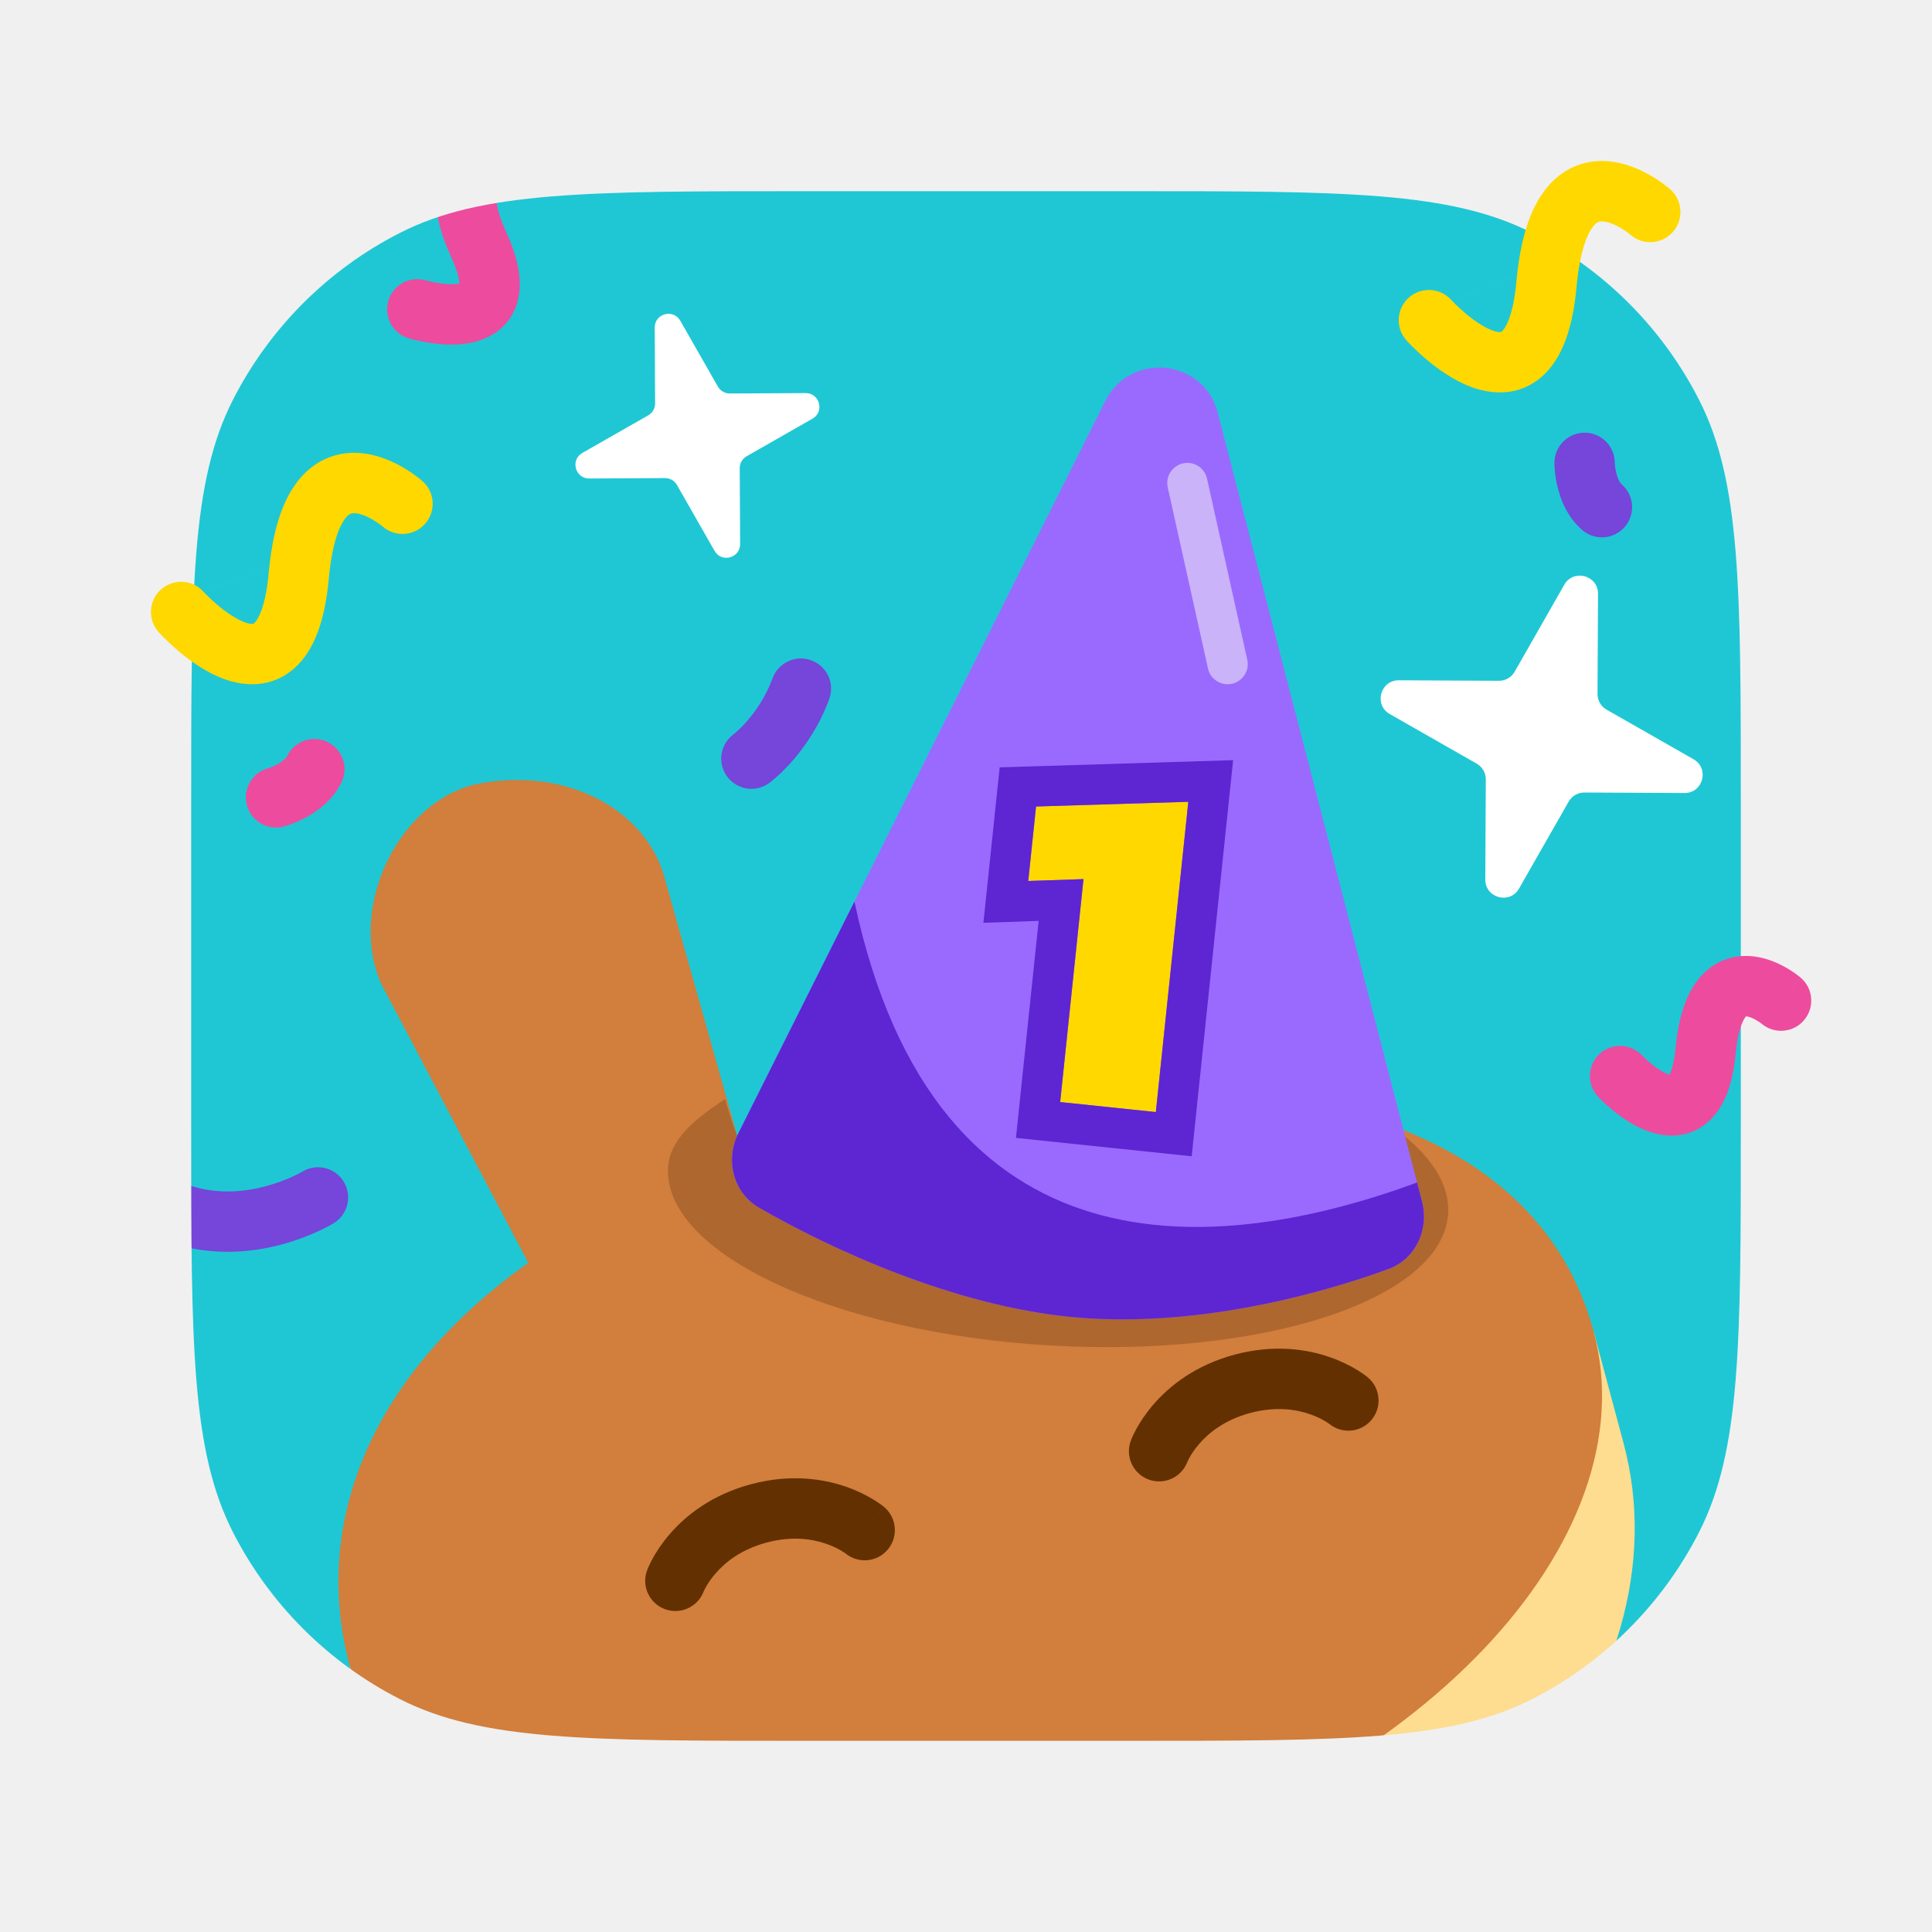
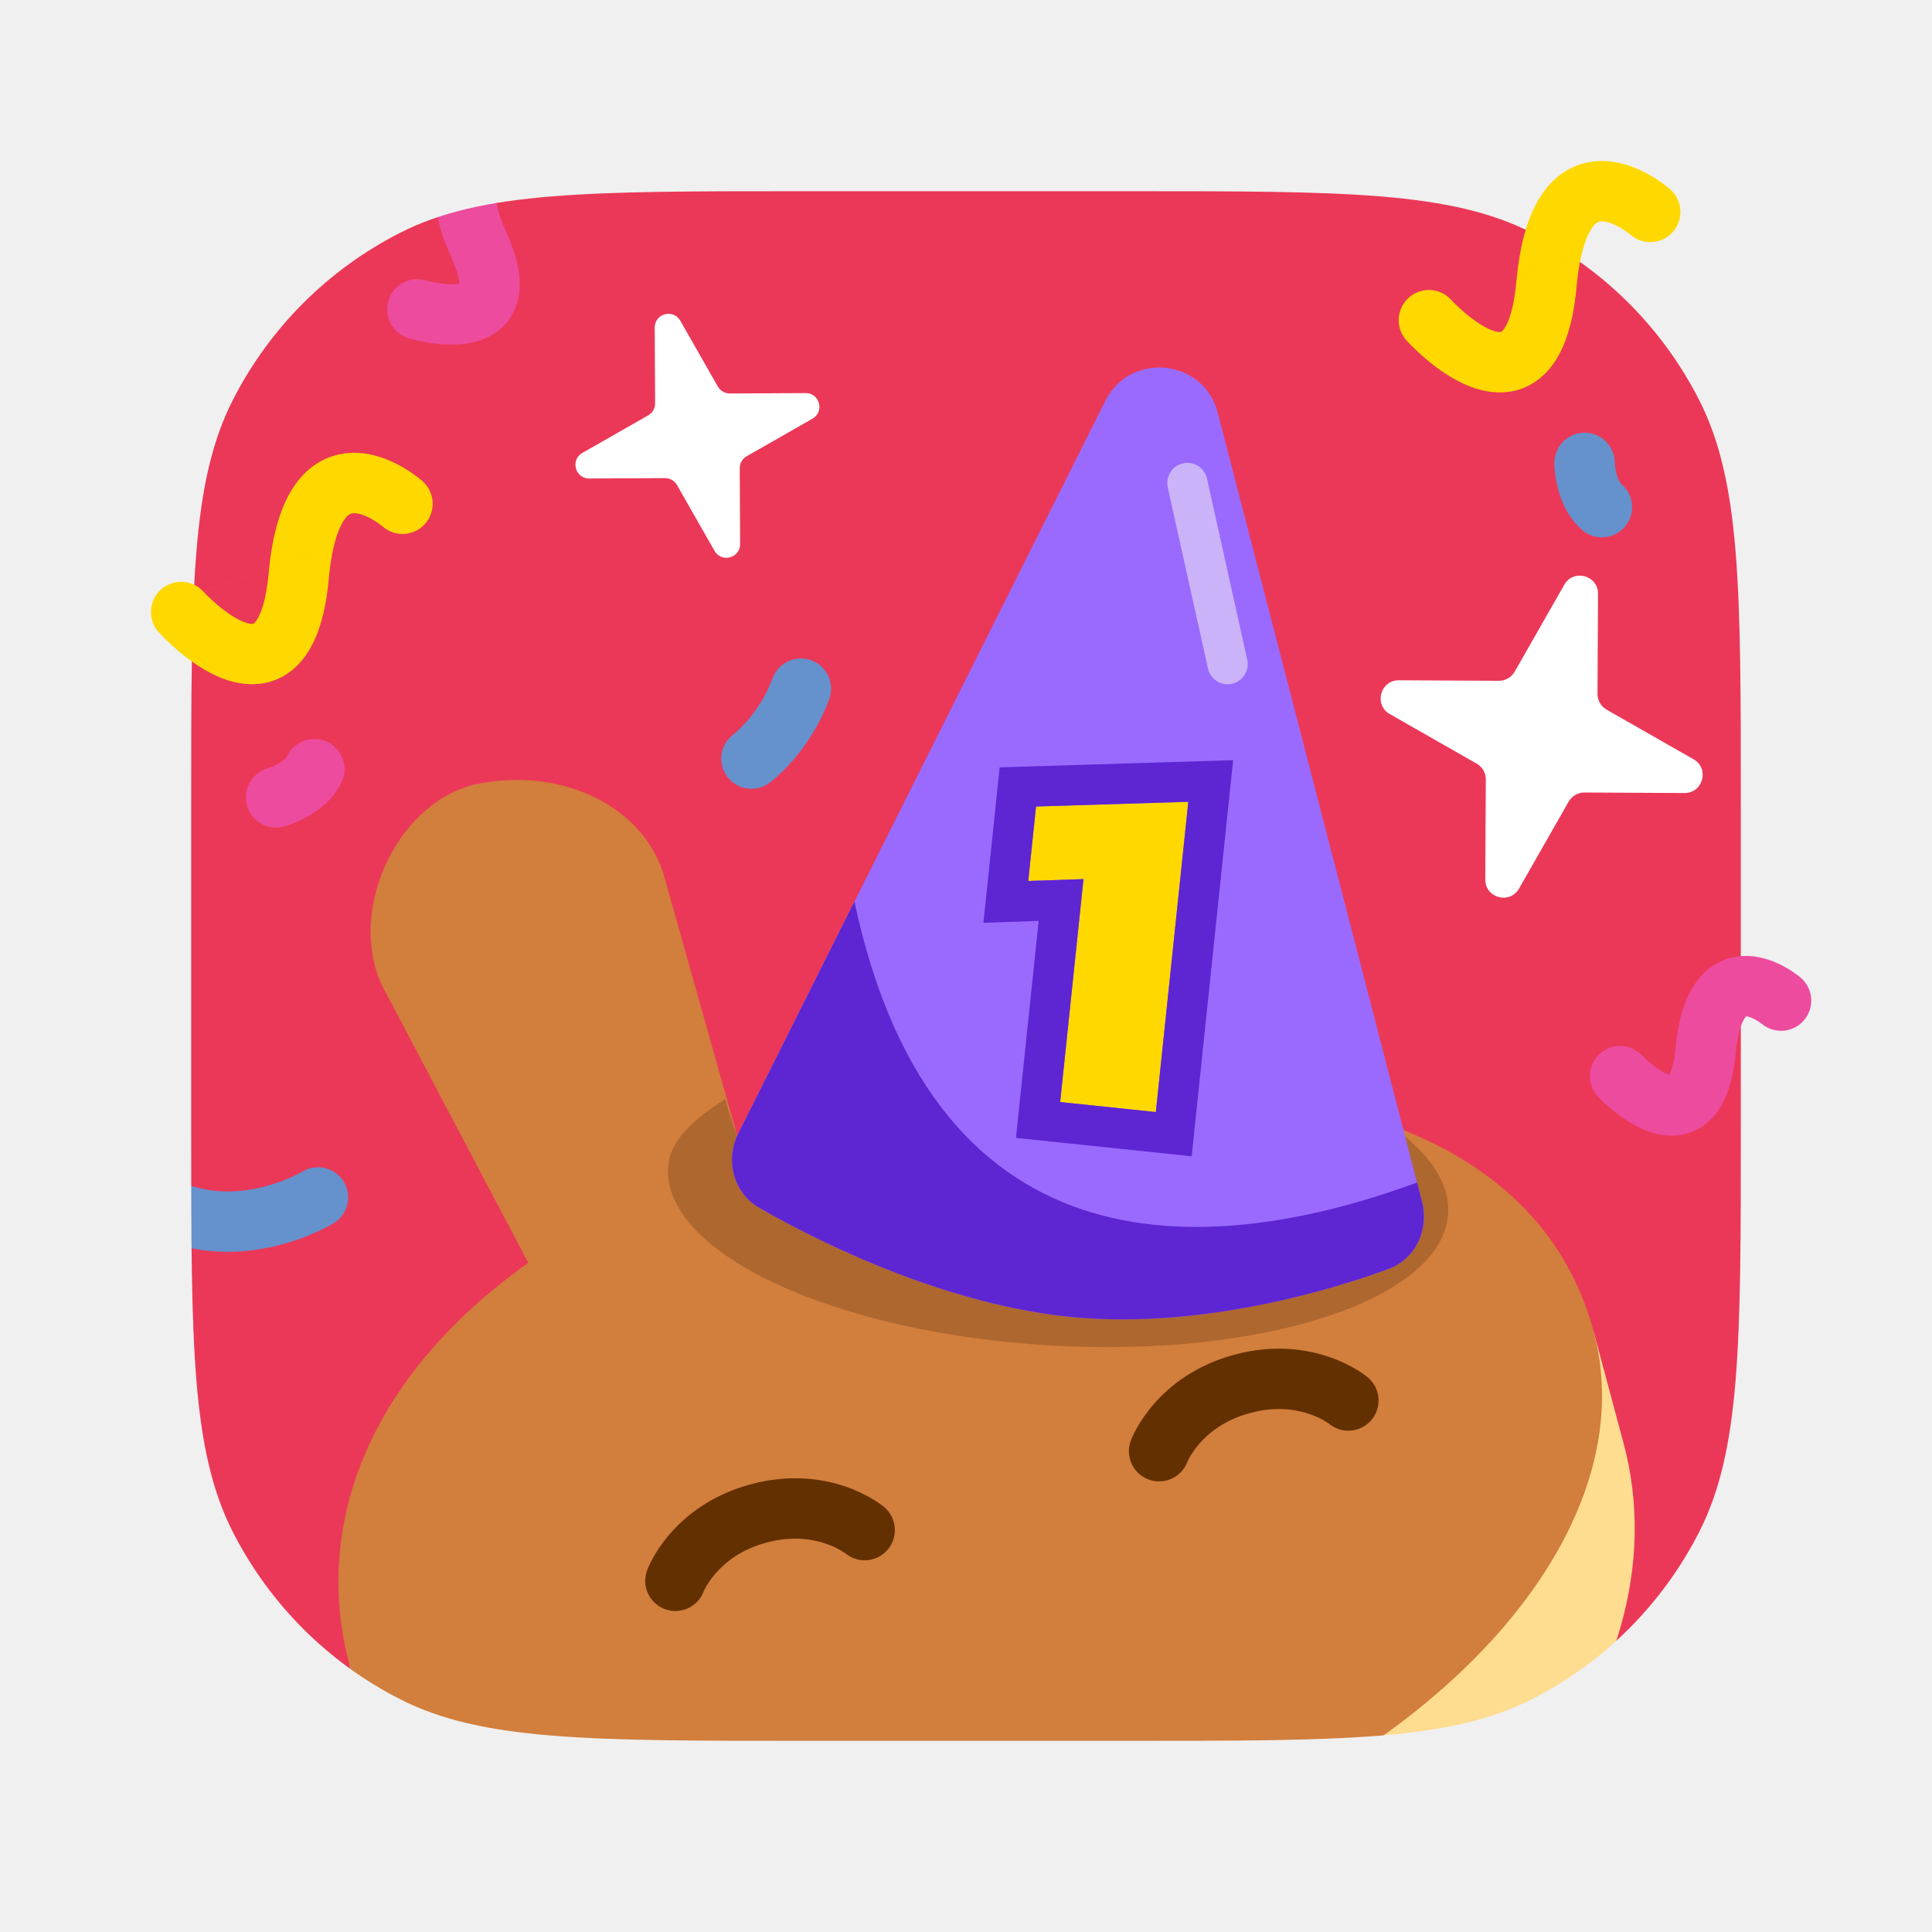
<svg xmlns="http://www.w3.org/2000/svg" width="192" height="192" fill="none" viewBox="0 0 192 192">
  <mask id="mask0" width="154" height="154" x="19" y="19" maskUnits="userSpaceOnUse" style="mask-type:alpha">
    <path fill="#EFF3F5" d="M19 79.8C19 58.518 19 47.877 23.142 39.748C26.785 32.598 32.598 26.785 39.748 23.142C47.877 19 58.518 19 79.8 19H112.2C133.482 19 144.123 19 152.252 23.142C159.402 26.785 165.215 32.598 168.858 39.748C173 47.877 173 58.518 173 79.8V112.2C173 133.482 173 144.123 168.858 152.252C165.215 159.402 159.402 165.215 152.252 168.858C144.123 173 133.482 173 112.2 173H79.8C58.518 173 47.877 173 39.748 168.858C32.598 165.215 26.785 159.402 23.142 152.252C19 144.123 19 133.482 19 112.2V79.8Z" />
  </mask>
  <g mask="url(#mask0)">
-     <path fill="#1FC7D4" d="M6 6H186V186H6V6Z" />
+     <path fill="#eb3858" d="M6 6H186V186H6V6Z" />
    <path fill="#FEDC90" d="M161.351 143.439C167.804 167.523 145.358 194.463 111.216 203.611C77.073 212.76 44.164 200.652 37.711 176.568L34.736 165.468L158.377 132.339L161.351 143.439Z" />
    <path fill="#D27E3C" fill-rule="evenodd" d="M38 98C34.513 90.715 39.198 80.091 47 78C56 75.997 64.203 80.363 66.048 87.248L74 115.5C78.059 113.82 81.956 112.324 86.434 111.124C90.808 109.952 95.15 109.086 99.408 108.511L97.5 101.5C95.655 94.615 98 88.546 107.5 86C115.302 83.909 121.877 88.447 122.5 96.5L122.5 108.511C142.261 110.296 154.69 118.578 158.377 132.339C163.967 153.203 140.822 177.534 106.679 186.682C72.537 195.831 40.327 186.333 34.736 165.468C31.068 151.778 36.436 136.907 52.5 125.5L38 98Z" clip-rule="evenodd" />
    <path fill="#AE672F" d="M143.912 120.602C143.409 129.106 125.647 134.972 104.24 133.703C82.834 132.435 65.889 124.512 66.393 116.008C66.552 113.336 68.922 111.246 72.066 109.234C72.066 109.234 73.585 114.889 74.601 114.888C81.43 113.089 96.703 102.352 106.065 102.906C127.472 104.175 144.416 112.097 143.912 120.602Z" />
-     <path fill="#7645D9" fill-rule="evenodd" d="M34.156 117.431C35.022 118.843 34.58 120.69 33.168 121.557L31.599 119C33.168 121.557 33.167 121.557 33.166 121.558L33.164 121.559L33.159 121.562L33.147 121.57L33.115 121.589C33.091 121.603 33.059 121.622 33.02 121.644C32.943 121.689 32.838 121.749 32.708 121.82C32.446 121.961 32.08 122.15 31.622 122.362C30.71 122.783 29.415 123.302 27.85 123.712C24.74 124.527 20.372 124.954 15.841 123.082C13.61 122.16 11.944 120.949 10.811 119.484C9.662 118.001 9.188 116.422 9.092 114.998C9 113.611 9.267 112.415 9.535 111.594C9.672 111.176 9.816 110.833 9.932 110.582C9.991 110.456 10.044 110.351 10.086 110.27C10.107 110.23 10.126 110.195 10.142 110.166L10.163 110.128L10.172 110.112L10.177 110.105L10.178 110.101C10.179 110.1 10.18 110.098 12.778 111.598L10.18 110.098C11.009 108.663 12.843 108.172 14.278 109C15.7 109.821 16.196 111.63 15.399 113.059C15.395 113.067 15.386 113.084 15.374 113.11C15.342 113.179 15.29 113.299 15.239 113.457C15.131 113.788 15.052 114.193 15.079 114.598C15.104 114.966 15.215 115.372 15.555 115.811C15.909 116.269 16.634 116.917 18.132 117.536C21.06 118.746 23.997 118.519 26.33 117.908C27.485 117.605 28.445 117.22 29.107 116.914C29.436 116.762 29.687 116.632 29.846 116.546C29.926 116.503 29.982 116.471 30.013 116.453L30.04 116.437L30.036 116.439L30.033 116.441M34.156 117.431C33.291 116.022 31.451 115.579 30.041 116.437L34.156 117.431ZM30.041 116.437C30.038 116.438 30.034 116.44 30.031 116.442L30.041 116.437Z" clip-rule="evenodd" />
-     <path fill="#7645D9" fill-rule="evenodd" d="M74.674 75.391C76.451 77.808 76.452 77.807 76.453 77.807L76.455 77.805L76.458 77.803L76.466 77.797L76.486 77.782C76.501 77.771 76.519 77.757 76.54 77.741C76.582 77.709 76.635 77.667 76.7 77.615C76.828 77.511 77 77.368 77.205 77.184C77.615 76.819 78.161 76.291 78.763 75.603C79.961 74.231 81.414 72.182 82.409 69.472C82.98 67.917 82.182 66.193 80.627 65.622C79.072 65.051 77.348 65.849 76.777 67.404C76.093 69.265 75.087 70.692 74.245 71.654C73.827 72.132 73.459 72.486 73.208 72.71C73.084 72.821 72.989 72.899 72.934 72.944C72.907 72.966 72.889 72.98 72.882 72.985C72.882 72.985 72.882 72.985 72.882 72.985C72.882 72.985 72.882 72.985 72.882 72.985C71.56 73.97 71.28 75.838 72.257 77.168C73.239 78.503 75.117 78.789 76.451 77.808L74.674 75.391Z" clip-rule="evenodd" />
+     <path fill="#6591cd" fill-rule="evenodd" d="M34.156 117.431C35.022 118.843 34.58 120.69 33.168 121.557L31.599 119C33.168 121.557 33.167 121.557 33.166 121.558L33.164 121.559L33.159 121.562L33.147 121.57L33.115 121.589C33.091 121.603 33.059 121.622 33.02 121.644C32.943 121.689 32.838 121.749 32.708 121.82C32.446 121.961 32.08 122.15 31.622 122.362C30.71 122.783 29.415 123.302 27.85 123.712C24.74 124.527 20.372 124.954 15.841 123.082C13.61 122.16 11.944 120.949 10.811 119.484C9.662 118.001 9.188 116.422 9.092 114.998C9 113.611 9.267 112.415 9.535 111.594C9.672 111.176 9.816 110.833 9.932 110.582C9.991 110.456 10.044 110.351 10.086 110.27C10.107 110.23 10.126 110.195 10.142 110.166L10.163 110.128L10.172 110.112L10.177 110.105L10.178 110.101C10.179 110.1 10.18 110.098 12.778 111.598L10.18 110.098C11.009 108.663 12.843 108.172 14.278 109C15.7 109.821 16.196 111.63 15.399 113.059C15.395 113.067 15.386 113.084 15.374 113.11C15.342 113.179 15.29 113.299 15.239 113.457C15.131 113.788 15.052 114.193 15.079 114.598C15.104 114.966 15.215 115.372 15.555 115.811C15.909 116.269 16.634 116.917 18.132 117.536C21.06 118.746 23.997 118.519 26.33 117.908C27.485 117.605 28.445 117.22 29.107 116.914C29.436 116.762 29.687 116.632 29.846 116.546C29.926 116.503 29.982 116.471 30.013 116.453L30.04 116.437L30.036 116.439L30.033 116.441M34.156 117.431C33.291 116.022 31.451 115.579 30.041 116.437L34.156 117.431ZM30.041 116.437C30.038 116.438 30.034 116.44 30.031 116.442L30.041 116.437Z" clip-rule="evenodd" />
+     <path fill="#6591cd" fill-rule="evenodd" d="M74.674 75.391C76.451 77.808 76.452 77.807 76.453 77.807L76.455 77.805L76.458 77.803L76.466 77.797L76.486 77.782C76.501 77.771 76.519 77.757 76.54 77.741C76.582 77.709 76.635 77.667 76.7 77.615C76.828 77.511 77 77.368 77.205 77.184C77.615 76.819 78.161 76.291 78.763 75.603C79.961 74.231 81.414 72.182 82.409 69.472C82.98 67.917 82.182 66.193 80.627 65.622C79.072 65.051 77.348 65.849 76.777 67.404C76.093 69.265 75.087 70.692 74.245 71.654C73.827 72.132 73.459 72.486 73.208 72.71C73.084 72.821 72.989 72.899 72.934 72.944C72.907 72.966 72.889 72.98 72.882 72.985C72.882 72.985 72.882 72.985 72.882 72.985C72.882 72.985 72.882 72.985 72.882 72.985C71.56 73.97 71.28 75.838 72.257 77.168C73.239 78.503 75.117 78.789 76.451 77.808L74.674 75.391Z" clip-rule="evenodd" />
    <path fill="#ED4B9E" fill-rule="evenodd" d="M51.066 19.203C52.688 19.484 54.235 18.403 54.529 16.78C54.823 15.149 53.74 13.589 52.109 13.295L51.576 16.247C52.109 13.295 52.108 13.294 52.106 13.294L52.103 13.293L52.096 13.292L52.079 13.289L52.036 13.282C52.004 13.277 51.962 13.27 51.914 13.263C51.816 13.249 51.687 13.232 51.531 13.216C51.223 13.185 50.797 13.155 50.302 13.161C49.377 13.171 47.912 13.305 46.528 14.04C44.982 14.86 43.699 16.359 43.385 18.601C43.101 20.626 43.653 22.948 44.852 25.574C45.52 27.036 45.638 27.83 45.65 28.176C45.633 28.18 45.615 28.184 45.596 28.187C45.073 28.289 44.309 28.255 43.52 28.127C43.157 28.069 42.844 27.999 42.626 27.946C42.518 27.919 42.435 27.898 42.385 27.884C42.36 27.877 42.343 27.872 42.336 27.87L42.336 27.87M42.331 27.868C42.33 27.868 42.33 27.868 42.33 27.868L42.333 27.869L42.336 27.87C42.334 27.869 42.332 27.869 42.331 27.868M42.331 27.868C40.748 27.394 39.078 28.29 38.599 29.872C38.118 31.458 39.015 33.133 40.6 33.613L41.47 30.742C40.6 33.613 40.601 33.614 40.602 33.614L40.605 33.615L40.61 33.616L40.624 33.62L40.664 33.632C40.696 33.641 40.737 33.653 40.788 33.667C40.889 33.695 41.029 33.732 41.199 33.774C41.537 33.857 42.01 33.961 42.562 34.05C43.605 34.219 45.19 34.379 46.743 34.077C48.336 33.766 50.45 32.821 51.308 30.366C52.067 28.193 51.499 25.683 50.31 23.08C49.317 20.909 49.272 19.823 49.327 19.433C49.344 19.31 49.343 19.316 49.342 19.328C49.342 19.333 49.341 19.34 49.341 19.339C49.504 19.253 49.86 19.166 50.369 19.16C50.591 19.158 50.786 19.171 50.918 19.185C50.983 19.192 51.03 19.198 51.053 19.201C51.059 19.202 51.063 19.203 51.066 19.203C51.066 19.203 51.066 19.203 51.066 19.203M45.857 28.115C45.856 28.115 45.85 28.117 45.841 28.123C45.853 28.118 45.857 28.115 45.857 28.115Z" clip-rule="evenodd" />
    <path fill="#ED4B9E" fill-rule="evenodd" d="M26.635 76.349C25.048 76.787 24.109 78.424 24.536 80.017C24.965 81.618 26.61 82.568 28.21 82.139L27.433 79.241C28.21 82.139 28.211 82.139 28.212 82.138L28.217 82.137L28.226 82.135L28.245 82.129L28.298 82.114C28.338 82.103 28.389 82.087 28.45 82.068C28.571 82.031 28.732 81.977 28.923 81.907C29.301 81.768 29.816 81.555 30.381 81.251C31.436 80.684 33.031 79.605 33.935 77.757C34.663 76.269 34.046 74.472 32.558 73.744C31.07 73.016 29.273 73.632 28.545 75.121C28.446 75.324 28.137 75.646 27.54 75.967C27.278 76.108 27.03 76.21 26.851 76.276C26.764 76.308 26.698 76.33 26.662 76.341C26.648 76.345 26.639 76.348 26.635 76.349Z" clip-rule="evenodd" />
  </g>
-   <path fill="#7645D9" fill-rule="evenodd" d="M160.476 45.977C160.463 44.331 159.125 43 157.476 43C155.819 43 154.476 44.343 154.476 46L157.476 46C154.476 46 154.476 46.001 154.476 46.002L154.476 46.008L154.476 46.016L154.476 46.037L154.477 46.091C154.477 46.133 154.479 46.187 154.482 46.25C154.487 46.377 154.496 46.546 154.515 46.749C154.551 47.15 154.624 47.703 154.771 48.327C155.046 49.493 155.675 51.312 157.227 52.664C158.476 53.752 160.371 53.622 161.459 52.373C162.548 51.123 162.417 49.228 161.168 48.14C160.998 47.992 160.766 47.61 160.611 46.95C160.543 46.661 160.508 46.395 160.49 46.205C160.482 46.112 160.478 46.043 160.477 46.005C160.476 45.991 160.476 45.982 160.476 45.977Z" clip-rule="evenodd" />
+   <path fill="#6591cd" fill-rule="evenodd" d="M160.476 45.977C160.463 44.331 159.125 43 157.476 43C155.819 43 154.476 44.343 154.476 46L157.476 46C154.476 46 154.476 46.001 154.476 46.002L154.476 46.008L154.476 46.016L154.476 46.037L154.477 46.091C154.477 46.133 154.479 46.187 154.482 46.25C154.487 46.377 154.496 46.546 154.515 46.749C154.551 47.15 154.624 47.703 154.771 48.327C155.046 49.493 155.675 51.312 157.227 52.664C158.476 53.752 160.371 53.622 161.459 52.373C162.548 51.123 162.417 49.228 161.168 48.14C160.998 47.992 160.766 47.61 160.611 46.95C160.543 46.661 160.508 46.395 160.49 46.205C160.482 46.112 160.478 46.043 160.477 46.005C160.476 45.991 160.476 45.982 160.476 45.977Z" clip-rule="evenodd" />
  <path fill="#9A6AFF" d="M106.481 130.881C118.161 132.015 130.467 128.862 137.959 126.119C140.673 125.126 142.039 122.203 141.316 119.411L121.016 41.007C119.628 35.645 112.326 34.89 109.841 39.85L73.383 112.612C72.042 115.289 72.871 118.543 75.462 120.033C82.731 124.211 94.781 129.744 106.481 130.881Z" />
  <path fill="#5E25D2" fill-rule="evenodd" d="M137.959 126.119C130.467 128.862 118.161 132.015 106.481 130.88C94.781 129.744 82.731 124.211 75.462 120.032C72.872 118.543 72.042 115.289 73.383 112.612L84.914 89.598C92.993 127.572 121.175 124.744 140.826 117.518L141.316 119.411C142.039 122.203 140.673 125.126 137.959 126.119Z" clip-rule="evenodd" />
  <path fill="#633001" fill-rule="evenodd" d="M69.922 158.173C69.335 159.705 67.624 160.484 66.081 159.915C64.527 159.341 63.732 157.616 64.306 156.061L67.12 157.1C64.306 156.061 64.306 156.06 64.307 156.058L64.308 156.055L64.31 156.049L64.316 156.035L64.329 156.001C64.338 155.976 64.35 155.946 64.364 155.911C64.392 155.842 64.43 155.755 64.477 155.651C64.57 155.443 64.703 155.168 64.883 154.844C65.24 154.197 65.787 153.344 66.578 152.433C68.172 150.594 70.739 148.545 74.629 147.503C78.519 146.46 81.766 146.952 84.066 147.747C85.206 148.141 86.106 148.607 86.739 148.988C87.057 149.178 87.309 149.35 87.495 149.483C87.587 149.55 87.663 149.607 87.722 149.653C87.752 149.676 87.777 149.696 87.798 149.712L87.826 149.735L87.838 149.745L87.843 149.749L87.845 149.751C87.847 149.752 87.848 149.753 85.93 152.06L87.848 149.753C89.122 150.812 89.296 152.704 88.237 153.978C87.186 155.243 85.314 155.424 84.04 154.39C84.033 154.385 84.016 154.372 83.99 154.353C83.927 154.308 83.811 154.228 83.645 154.128C83.313 153.928 82.791 153.655 82.106 153.418C80.755 152.951 78.741 152.612 76.181 153.298C73.622 153.984 72.047 155.284 71.111 156.364C70.636 156.912 70.321 157.409 70.133 157.749C70.039 157.918 69.978 158.045 69.947 158.116C69.933 158.146 69.925 158.165 69.922 158.173Z" clip-rule="evenodd" />
  <path fill="#633001" fill-rule="evenodd" d="M117.992 145.293C117.405 146.825 115.694 147.604 114.151 147.034C112.597 146.46 111.802 144.735 112.376 143.181L115.19 144.22C112.376 143.181 112.376 143.18 112.377 143.178L112.378 143.175L112.38 143.169L112.386 143.155L112.399 143.121C112.408 143.096 112.42 143.066 112.434 143.031C112.462 142.962 112.5 142.874 112.546 142.77C112.64 142.563 112.773 142.288 112.953 141.964C113.31 141.317 113.857 140.464 114.647 139.553C116.242 137.714 118.808 135.665 122.698 134.622C126.589 133.58 129.836 134.071 132.136 134.867C133.276 135.261 134.176 135.726 134.809 136.107C135.127 136.298 135.379 136.47 135.565 136.603C135.657 136.669 135.733 136.727 135.792 136.772C135.822 136.795 135.847 136.815 135.868 136.832L135.896 136.855L135.908 136.865L135.913 136.869L135.915 136.871C135.916 136.872 135.918 136.873 134 139.18L135.918 136.873C137.192 137.932 137.366 139.823 136.307 141.098C135.256 142.362 133.384 142.544 132.11 141.51C132.103 141.505 132.086 141.492 132.06 141.473C131.997 141.427 131.881 141.348 131.715 141.248C131.383 141.048 130.861 140.774 130.176 140.537C128.825 140.07 126.811 139.732 124.251 140.418C121.692 141.104 120.117 142.404 119.181 143.483C118.706 144.031 118.391 144.529 118.203 144.869C118.109 145.038 118.048 145.165 118.017 145.236C118.003 145.265 117.995 145.285 117.992 145.293Z" clip-rule="evenodd" />
  <path fill="#FFD800" d="M105.359 109.521L107.677 87.363L102.187 87.551L102.961 80.15L118.092 79.683L114.866 110.515L105.359 109.521Z" />
  <path fill="#5E25D2" fill-rule="evenodd" d="M100.964 113.083L103.22 91.518L97.73 91.707L99.346 76.259L122.547 75.544L118.428 114.91L100.964 113.083ZM107.677 87.363L105.359 109.521L114.866 110.515L118.092 79.683L102.961 80.15L102.187 87.551L107.677 87.363Z" clip-rule="evenodd" />
  <path fill="#fff" d="M150.963 88.301C150.047 89.906 147.597 89.249 147.606 87.402L147.658 77.459C147.661 76.811 147.315 76.211 146.751 75.89L138.115 70.963C136.511 70.047 137.167 67.597 139.015 67.606L148.957 67.657C149.606 67.661 150.205 67.314 150.527 66.751L155.454 58.115C156.369 56.511 158.82 57.167 158.81 59.015L158.759 68.957C158.756 69.606 159.102 70.205 159.665 70.527L168.301 75.454C169.906 76.369 169.249 78.82 167.402 78.81L157.459 78.759C156.811 78.756 156.211 79.102 155.89 79.665L150.963 88.301Z" />
  <path fill="#fff" d="M73.553 54.062C73.56 55.462 71.704 55.959 71.01 54.743L67.278 48.201C67.034 47.774 66.58 47.512 66.089 47.514L58.557 47.553C57.157 47.56 56.66 45.704 57.875 45.01L64.418 41.278C64.844 41.034 65.107 40.58 65.104 40.089L65.066 32.557C65.058 31.157 66.915 30.66 67.608 31.875L71.341 38.418C71.584 38.844 72.039 39.107 72.53 39.104L80.062 39.066C81.462 39.058 81.959 40.915 80.743 41.608L74.201 45.341C73.774 45.584 73.512 46.039 73.514 46.53L73.553 54.062Z" />
  <path fill="#FFD800" fill-rule="evenodd" d="M162.027 23.324C163.27 24.409 165.157 24.288 166.249 23.049C167.346 21.807 167.227 19.911 165.985 18.815L164.029 21.031C165.985 18.815 165.984 18.814 165.983 18.813L165.98 18.811L165.974 18.805L165.96 18.793L165.921 18.76C165.891 18.734 165.852 18.701 165.804 18.662C165.709 18.584 165.579 18.48 165.419 18.359C165.101 18.119 164.65 17.802 164.1 17.48C163.061 16.87 161.394 16.077 159.471 16.005C157.341 15.926 155.132 16.753 153.477 18.964C151.962 20.988 151.065 23.965 150.7 27.961C150.374 31.526 149.564 32.655 149.277 32.913C149.275 32.915 149.274 32.917 149.271 32.919C149.238 32.958 149.1 33.12 148.34 32.848C147.473 32.537 146.468 31.849 145.576 31.09C145.155 30.732 144.806 30.399 144.566 30.159C144.446 30.04 144.355 29.945 144.297 29.884C144.269 29.853 144.248 29.831 144.237 29.819L144.229 29.81M162.027 23.324C162.023 23.321 162.012 23.312 161.994 23.297C161.958 23.267 161.894 23.216 161.807 23.151C161.632 23.018 161.374 22.837 161.064 22.655C160.385 22.256 159.731 22.019 159.248 22.001C158.971 21.991 158.688 22.015 158.281 22.559C157.733 23.291 156.998 24.975 156.675 28.506C156.313 32.47 155.318 35.552 153.286 37.377C150.988 39.441 148.253 39.191 146.316 38.496C144.433 37.821 142.774 36.583 141.69 35.661C141.122 35.179 140.655 34.733 140.326 34.405C140.161 34.24 140.029 34.103 139.935 34.003C139.888 33.953 139.85 33.913 139.822 33.883L139.788 33.845L139.777 33.832L139.771 33.826C139.77 33.825 139.769 33.824 141.933 31.879L139.769 33.824C138.661 32.592 138.762 30.695 139.994 29.587C141.225 28.481 143.119 28.58 144.227 29.808" clip-rule="evenodd" />
  <path fill="#FFD800" fill-rule="evenodd" d="M38.027 52.324C39.27 53.409 41.157 53.288 42.249 52.049C43.346 50.807 43.227 48.911 41.985 47.815L41.983 47.813L41.98 47.81L41.96 47.793L41.921 47.76C41.891 47.734 41.852 47.701 41.804 47.662C41.709 47.584 41.579 47.48 41.419 47.359C41.101 47.119 40.65 46.802 40.1 46.48C39.061 45.87 37.394 45.077 35.471 45.005C33.342 44.926 31.132 45.753 29.477 47.964C27.962 49.988 27.065 52.965 26.7 56.961C26.374 60.525 25.564 61.655 25.277 61.913C25.277 61.913 25.274 61.917 25.271 61.919C25.238 61.958 25.1 62.12 24.34 61.848C23.473 61.537 22.468 60.849 21.576 60.09C21.155 59.732 20.806 59.399 20.566 59.159C20.446 59.039 20.355 58.945 20.297 58.884C20.269 58.853 20.248 58.831 20.237 58.819L20.229 58.81M38.027 52.324C38.023 52.321 38.012 52.312 37.994 52.297C37.958 52.267 37.894 52.216 37.807 52.151C37.632 52.018 37.374 51.837 37.064 51.655C36.385 51.256 35.731 51.019 35.248 51.001C34.971 50.991 34.688 51.015 34.281 51.559C33.733 52.291 32.998 53.975 32.675 57.507C32.313 61.47 31.319 64.552 29.286 66.377C26.988 68.441 24.253 68.19 22.316 67.496C20.433 66.821 18.774 65.583 17.69 64.661C17.122 64.178 16.655 63.733 16.326 63.405C16.161 63.24 16.029 63.103 15.935 63.003C15.888 62.953 15.85 62.913 15.822 62.882L15.788 62.845L15.777 62.832L15.771 62.826C15.771 62.826 15.769 62.824 17.933 60.879L15.769 62.824C14.661 61.592 14.762 59.695 15.994 58.587C17.225 57.481 19.119 57.58 20.227 58.808" clip-rule="evenodd" />
  <path fill="#ED4B9E" fill-rule="evenodd" d="M175.08 101.745C176.344 102.799 178.225 102.637 179.29 101.378C180.36 100.113 180.203 98.22 178.938 97.15L177 99.44C178.938 97.15 178.937 97.148 178.935 97.147L178.933 97.145L178.927 97.141L178.914 97.13L178.881 97.102C178.855 97.081 178.823 97.055 178.784 97.025C178.707 96.963 178.603 96.884 178.476 96.793C178.225 96.611 177.871 96.372 177.44 96.13C176.633 95.676 175.298 95.06 173.732 95.004C171.983 94.942 170.122 95.598 168.729 97.383C167.471 98.995 166.787 101.282 166.514 104.155C166.361 105.755 166.066 106.502 165.903 106.808C165.887 106.802 165.869 106.797 165.85 106.79C165.346 106.617 164.702 106.205 164.083 105.7C163.798 105.468 163.561 105.251 163.399 105.096C163.319 105.019 163.259 104.959 163.222 104.922C163.204 104.904 163.192 104.891 163.186 104.885L163.186 104.885M163.183 104.882C163.182 104.881 163.182 104.881 163.182 104.881L163.184 104.883L163.186 104.885C163.185 104.883 163.184 104.882 163.183 104.882M163.183 104.882C162.049 103.679 160.155 103.62 158.948 104.751C157.739 105.884 157.678 107.783 158.811 108.992L161 106.94C158.811 108.992 158.812 108.992 158.813 108.993L158.815 108.995L158.819 108.999L158.829 109.01L158.857 109.04C158.88 109.063 158.91 109.094 158.947 109.132C159.021 109.207 159.123 109.308 159.249 109.43C159.501 109.671 159.858 109.997 160.292 110.351C161.11 111.018 162.404 111.95 163.9 112.464C165.434 112.992 167.737 113.23 169.708 111.533C171.452 110.031 172.215 107.573 172.486 104.724C172.713 102.348 173.217 101.385 173.459 101.075C173.535 100.976 173.532 100.981 173.524 100.991C173.521 100.995 173.518 101 173.518 101C173.702 101.007 174.055 101.11 174.498 101.359C174.692 101.468 174.853 101.577 174.961 101.655C175.014 101.693 175.051 101.722 175.07 101.737C175.074 101.74 175.078 101.743 175.08 101.745C175.08 101.745 175.08 101.745 175.08 101.745M166.113 106.858C166.112 106.858 166.106 106.857 166.095 106.857C166.108 106.859 166.113 106.859 166.113 106.858Z" clip-rule="evenodd" />
  <path fill="#CAB3F8" fill-rule="evenodd" d="M117.566 46.048C118.644 45.808 119.713 46.488 119.952 47.566L123.952 65.566C124.192 66.644 123.512 67.713 122.434 67.952C121.356 68.192 120.287 67.512 120.048 66.434L116.048 48.434C115.808 47.356 116.488 46.287 117.566 46.048Z" clip-rule="evenodd" />
</svg>
